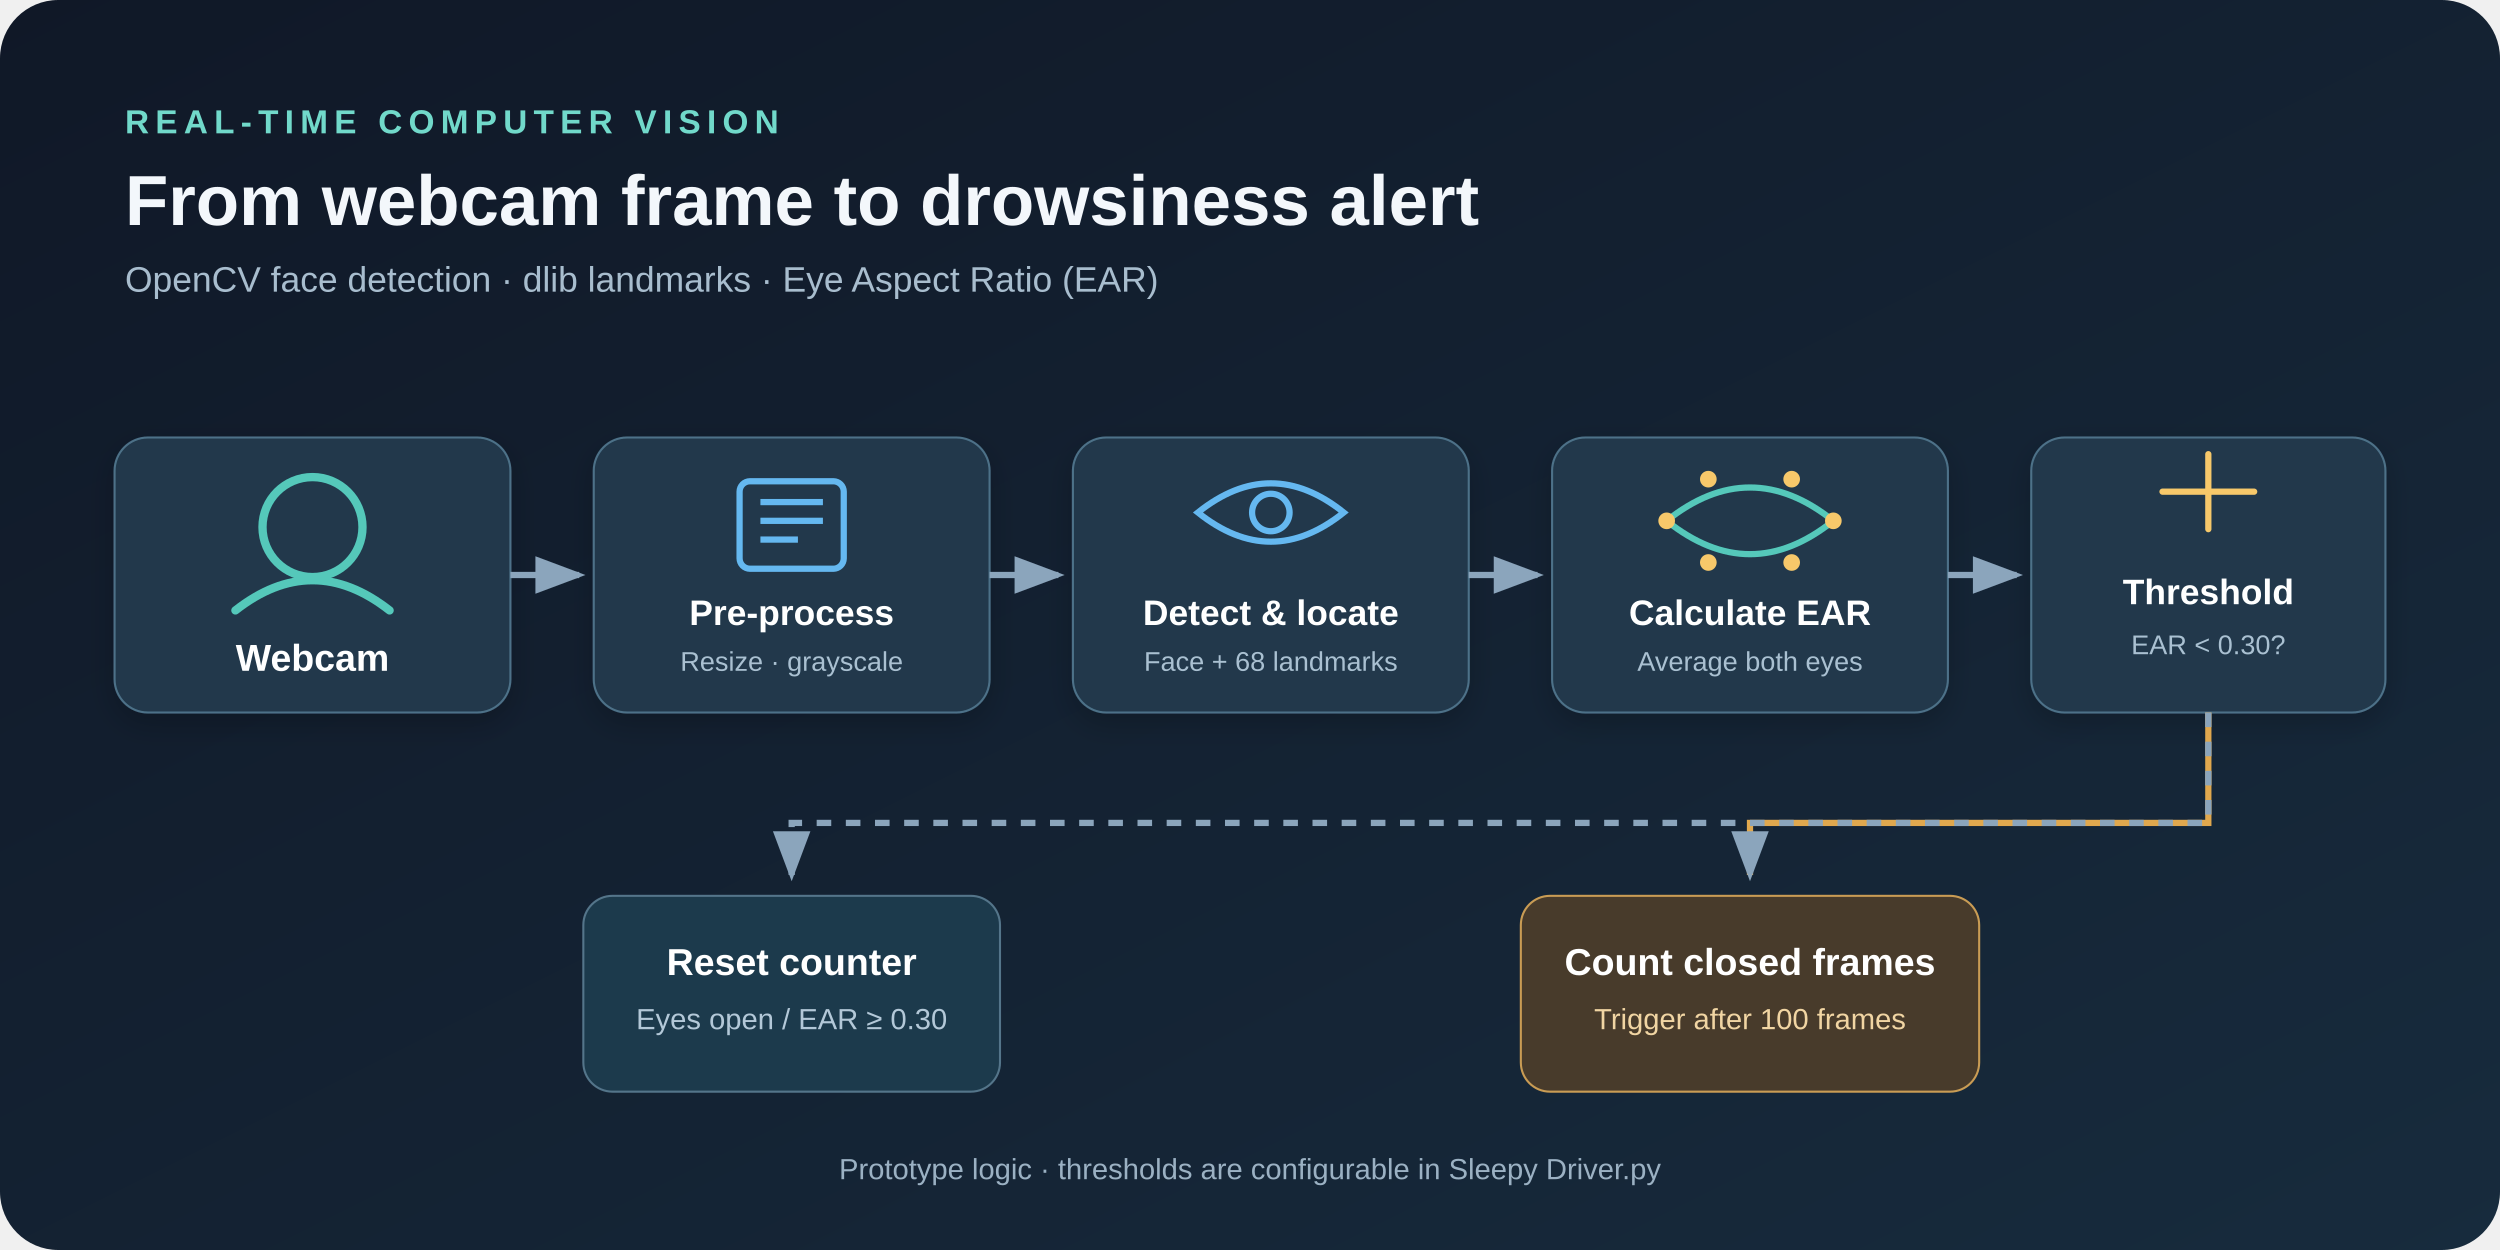
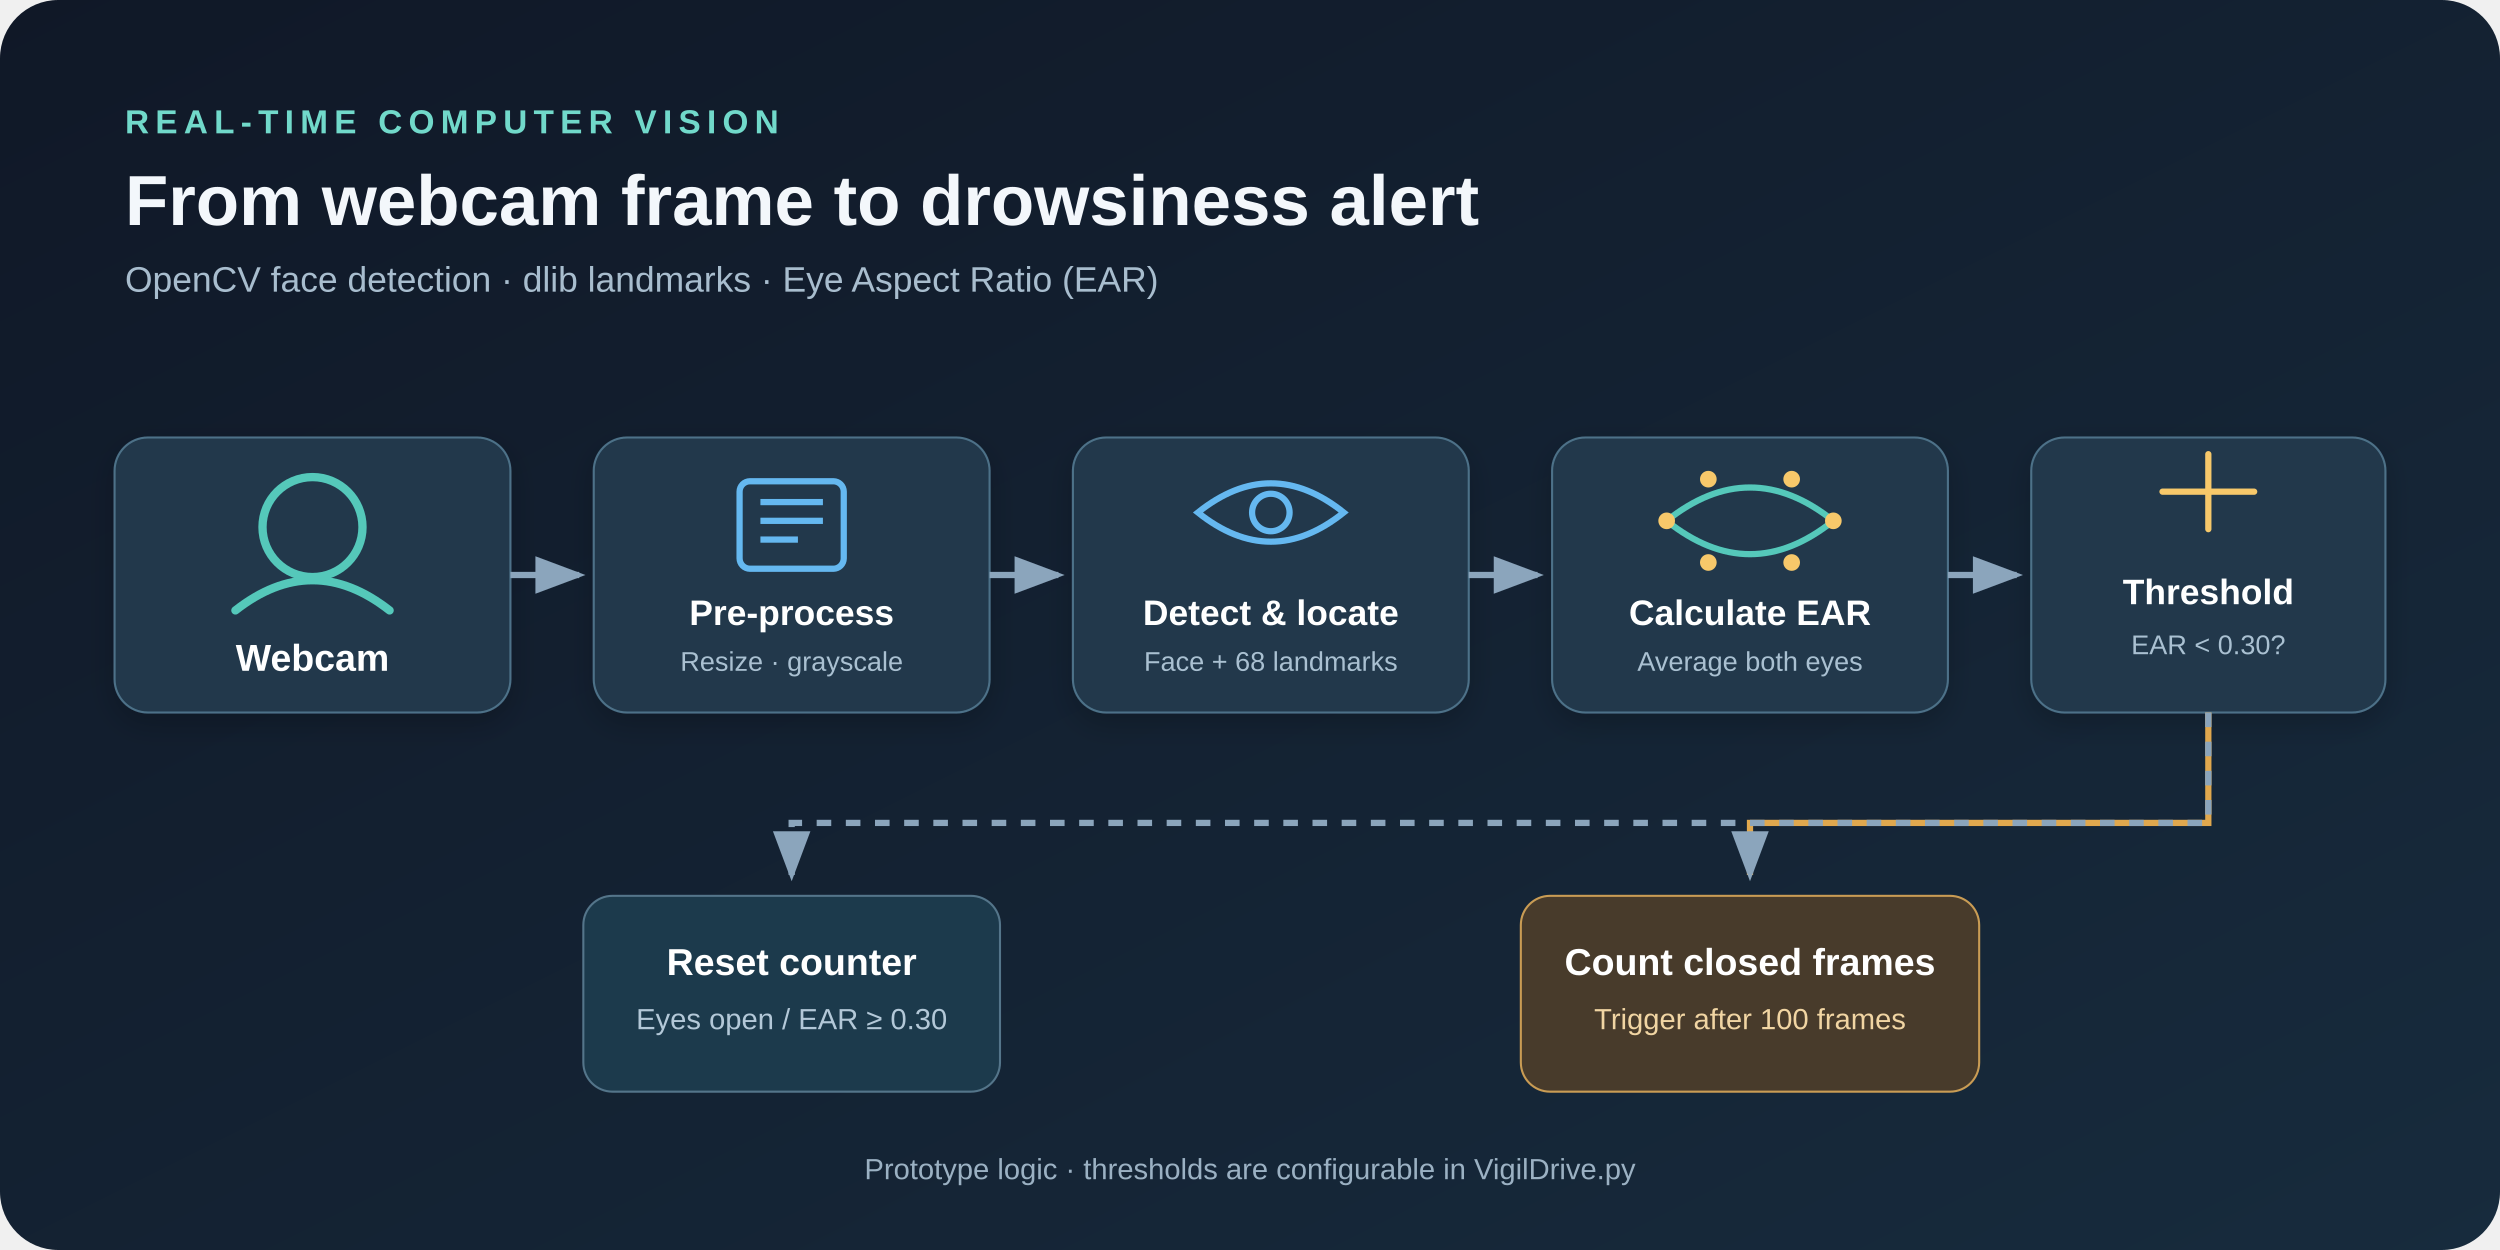
<svg xmlns="http://www.w3.org/2000/svg" width="1200" height="600" viewBox="0 0 1200 600" role="img" aria-labelledby="title desc">
  <defs>
    <linearGradient id="bg" x1="0" y1="0" x2="1" y2="1">
      <stop offset="0" stop-color="#101827" />
      <stop offset="1" stop-color="#172b3d" />
    </linearGradient>
    <linearGradient id="accent" x1="0" y1="0" x2="1" y2="0">
      <stop offset="0" stop-color="#22c1a6" />
      <stop offset="1" stop-color="#48a6f5" />
    </linearGradient>
    <marker id="arrow" markerWidth="10" markerHeight="10" refX="7" refY="3" orient="auto">
      <path d="M0 0 L0 6 L8 3 z" fill="#8ba5bc" />
    </marker>
    <filter id="shadow" x="-20%" y="-20%" width="140%" height="140%">
      <feDropShadow dx="0" dy="5" stdDeviation="7" flood-color="#000" flood-opacity=".2" />
    </filter>
  </defs>
  <rect width="1200" height="600" rx="28" fill="url(#bg)" />
  <text x="60" y="64" font-family="Arial,sans-serif" font-size="16" font-weight="700" letter-spacing="3" fill="#71d9ca">REAL-TIME COMPUTER VISION</text>
  <text x="60" y="108" font-family="Arial,sans-serif" font-size="34" font-weight="700" fill="#f3f7fb">From webcam frame to drowsiness alert</text>
  <text x="60" y="140" font-family="Arial,sans-serif" font-size="17" fill="#a8bdce">OpenCV face detection · dlib landmarks · Eye Aspect Ratio (EAR)</text>
  <g font-family="Arial,sans-serif" text-anchor="middle" filter="url(#shadow)">
    <g>
      <rect x="55" y="210" width="190" height="132" rx="16" fill="#20384b" stroke="#4d7188" />
      <circle cx="150" cy="253" r="24" fill="none" stroke="#54c8ba" stroke-width="4" />
      <path d="M113 293 Q150 264 187 293" fill="none" stroke="#54c8ba" stroke-width="4" stroke-linecap="round" />
      <text x="150" y="322" font-size="18" font-weight="700" fill="#fff">Webcam</text>
    </g>
    <g>
      <rect x="285" y="210" width="190" height="132" rx="16" fill="#20384b" stroke="#4d7188" />
      <rect x="355" y="231" width="50" height="42" rx="5" fill="none" stroke="#65b8f0" stroke-width="3" />
      <path d="M365 241h30M365 250h30M365 259h18" stroke="#65b8f0" stroke-width="3" />
      <text x="380" y="300" font-size="17" font-weight="700" fill="#fff">Pre-process</text>
      <text x="380" y="322" font-size="13" fill="#aac0d1">Resize · grayscale</text>
    </g>
    <g>
      <rect x="515" y="210" width="190" height="132" rx="16" fill="#20384b" stroke="#4d7188" />
      <path d="M575 246 Q610 218 645 246 Q610 274 575 246Z" fill="none" stroke="#65b8f0" stroke-width="3" />
      <circle cx="610" cy="246" r="9" fill="none" stroke="#65b8f0" stroke-width="3" />
      <text x="610" y="300" font-size="17" font-weight="700" fill="#fff">Detect &amp; locate</text>
      <text x="610" y="322" font-size="13" fill="#aac0d1">Face + 68 landmarks</text>
    </g>
    <g>
      <rect x="745" y="210" width="190" height="132" rx="16" fill="#20384b" stroke="#4d7188" />
      <path d="M800 250 Q840 218 880 250 Q840 282 800 250Z" fill="none" stroke="#54c8ba" stroke-width="3" />
      <circle cx="800" cy="250" r="4" fill="#f7c86b" />
      <circle cx="820" cy="230" r="4" fill="#f7c86b" />
      <circle cx="860" cy="230" r="4" fill="#f7c86b" />
      <circle cx="880" cy="250" r="4" fill="#f7c86b" />
      <circle cx="860" cy="270" r="4" fill="#f7c86b" />
      <circle cx="820" cy="270" r="4" fill="#f7c86b" />
      <text x="840" y="300" font-size="17" font-weight="700" fill="#fff">Calculate EAR</text>
      <text x="840" y="322" font-size="13" fill="#aac0d1">Average both eyes</text>
    </g>
    <g>
      <rect x="975" y="210" width="170" height="132" rx="16" fill="#20384b" stroke="#4d7188" />
      <path d="M1038 236h44M1060 218v36" stroke="#f7c86b" stroke-width="3" stroke-linecap="round" />
      <text x="1060" y="290" font-size="17" font-weight="700" fill="#fff">Threshold</text>
      <text x="1060" y="314" font-size="13" fill="#aac0d1">EAR &lt; 0.30?</text>
    </g>
  </g>
  <g stroke="#8ba5bc" stroke-width="3" fill="none" marker-end="url(#arrow)">
    <path d="M245 276H278" />
    <path d="M475 276H508" />
    <path d="M705 276H738" />
    <path d="M935 276H968" />
  </g>
  <path d="M1060 342V395H840V420" stroke="#e0a84e" stroke-width="3" fill="none" marker-end="url(#arrow)" />
  <path d="M1060 342V395H380V420" stroke="#8ba5bc" stroke-width="3" fill="none" stroke-dasharray="7 7" marker-end="url(#arrow)" />
  <g font-family="Arial,sans-serif" text-anchor="middle">
    <rect x="280" y="430" width="200" height="94" rx="14" fill="#1c3a4c" stroke="#54758a" />
    <text x="380" y="468" font-size="18" font-weight="700" fill="#fff">Reset counter</text>
    <text x="380" y="494" font-size="14" fill="#b3c8d8">Eyes open / EAR ≥ 0.30</text>
    <rect x="730" y="430" width="220" height="94" rx="14" fill="#483b2b" stroke="#c99c54" />
    <text x="840" y="468" font-size="18" font-weight="700" fill="#fff">Count closed frames</text>
    <text x="840" y="494" font-size="14" fill="#f1d5a3">Trigger after 100 frames</text>
-     <text x="600" y="566" font-size="14" fill="#9bb1c3">Prototype logic · thresholds are configurable in Sleepy Driver.py</text>
+     <text x="600" y="566" font-size="14" fill="#9bb1c3">Prototype logic · thresholds are configurable in VigilDrive.py</text>
  </g>
</svg>
